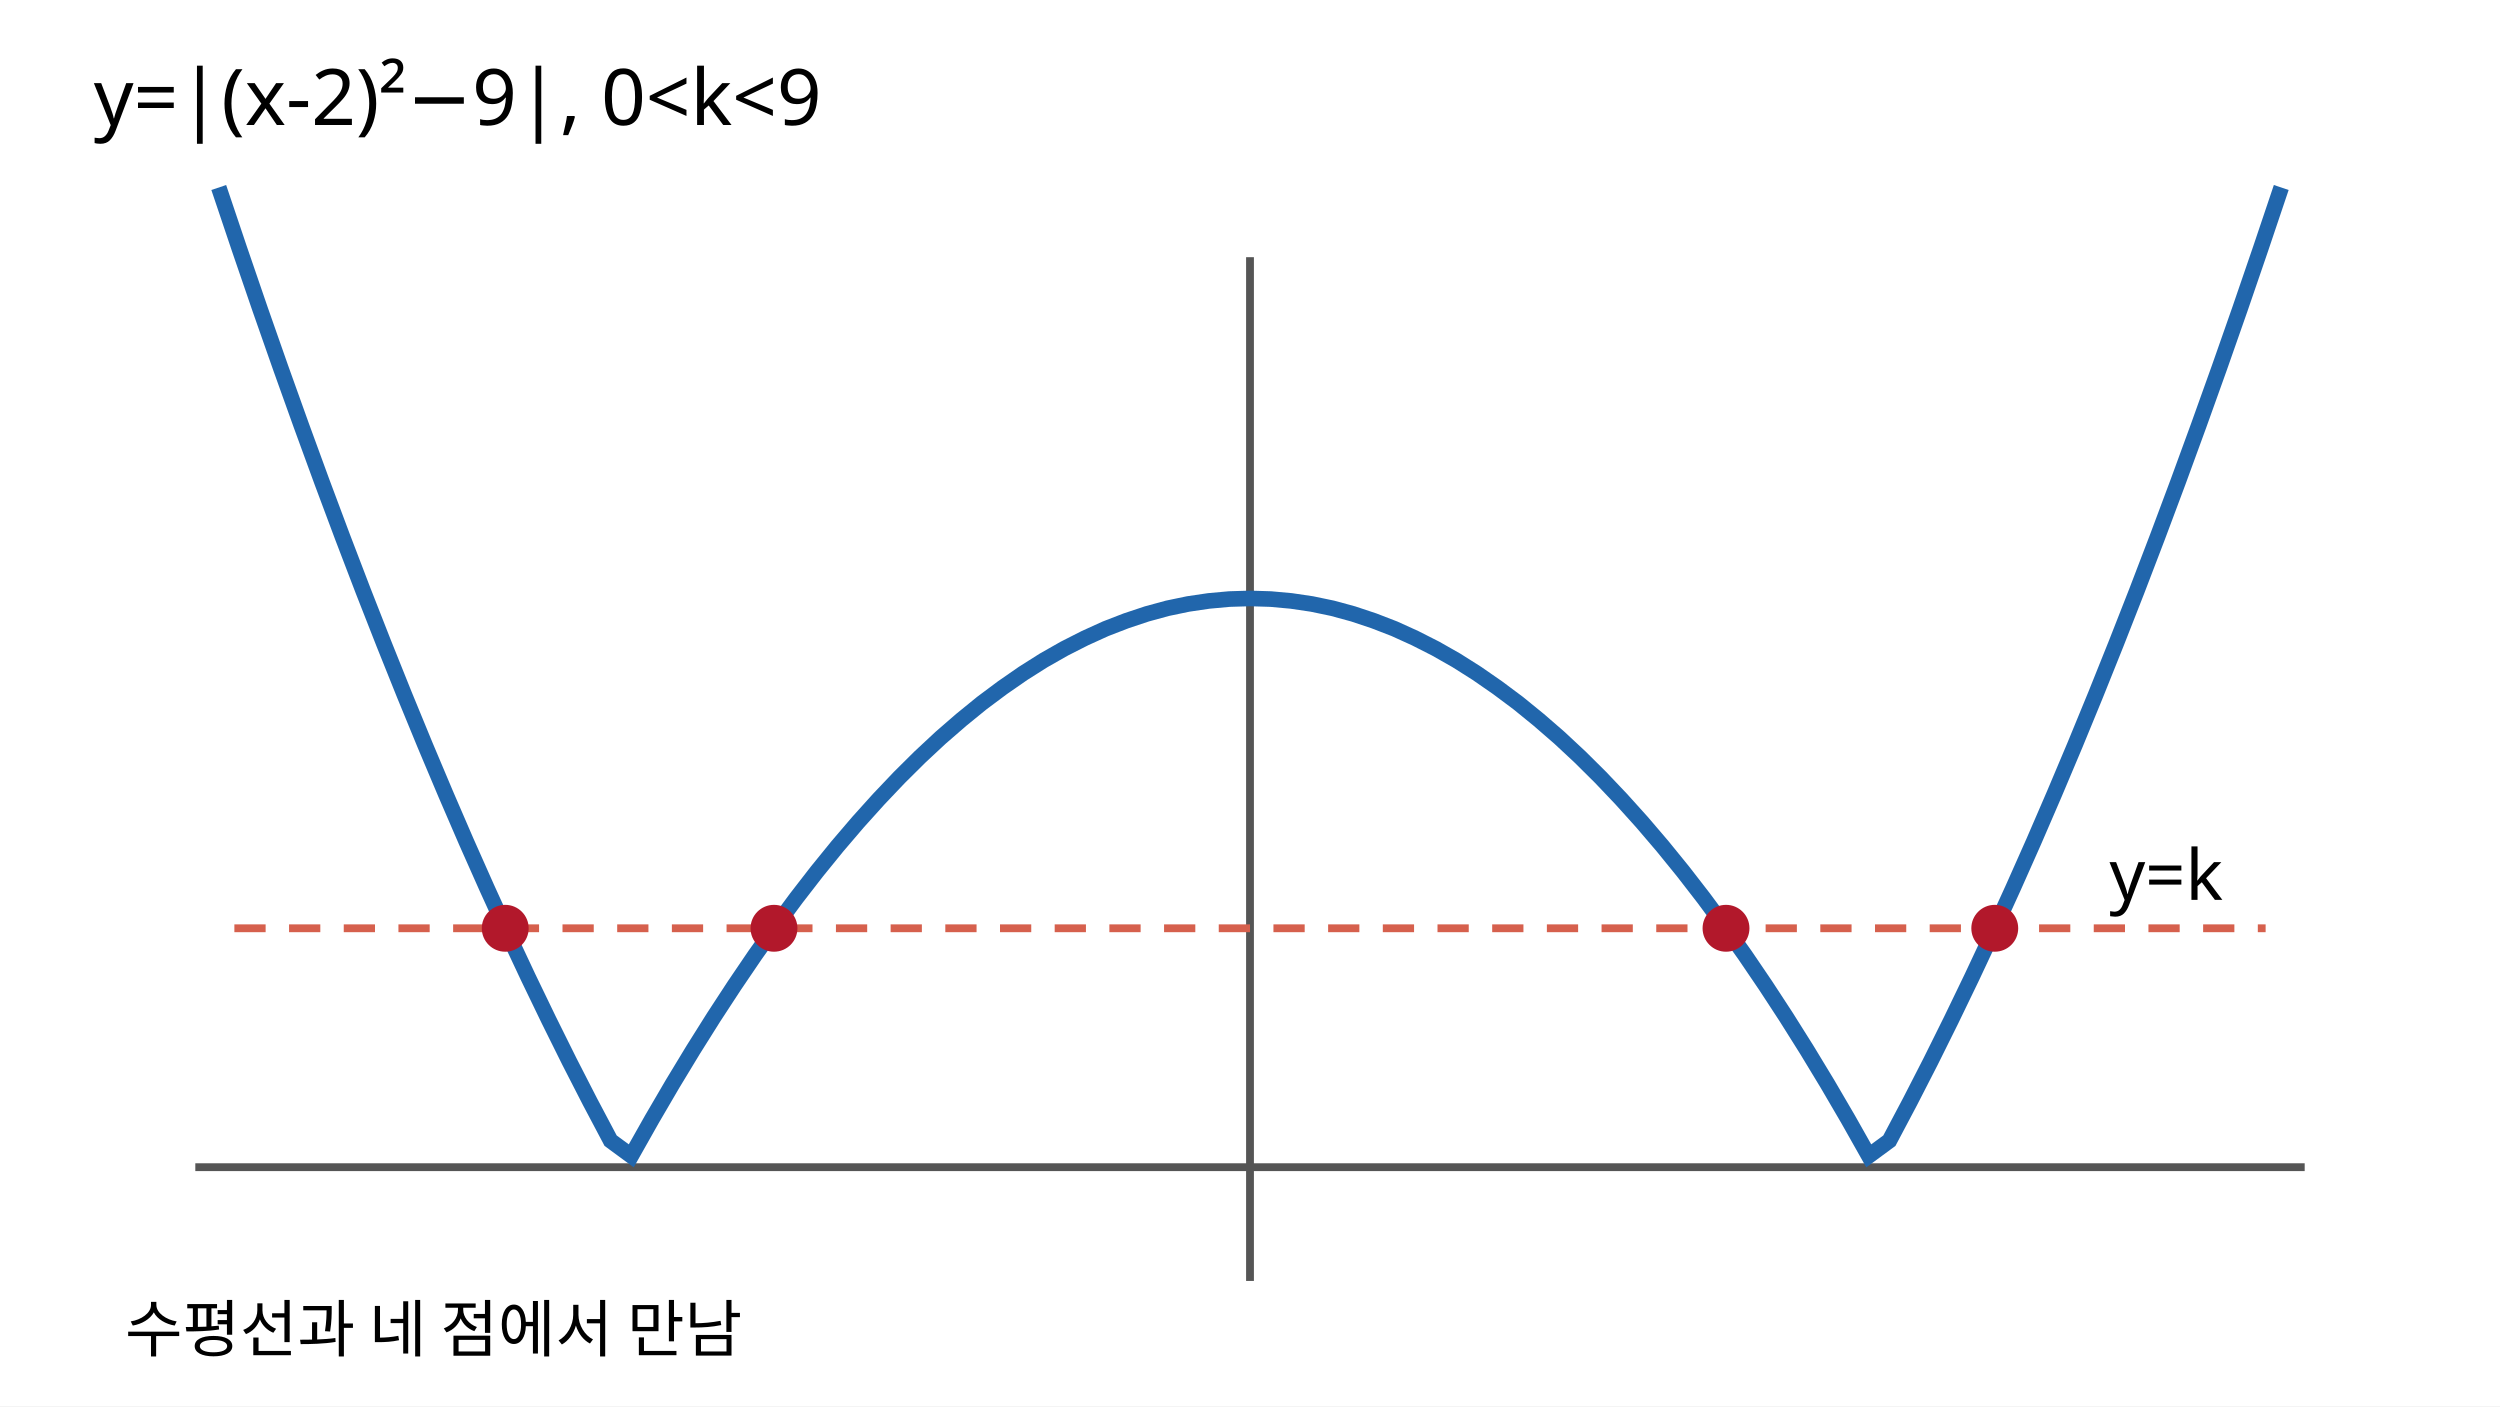
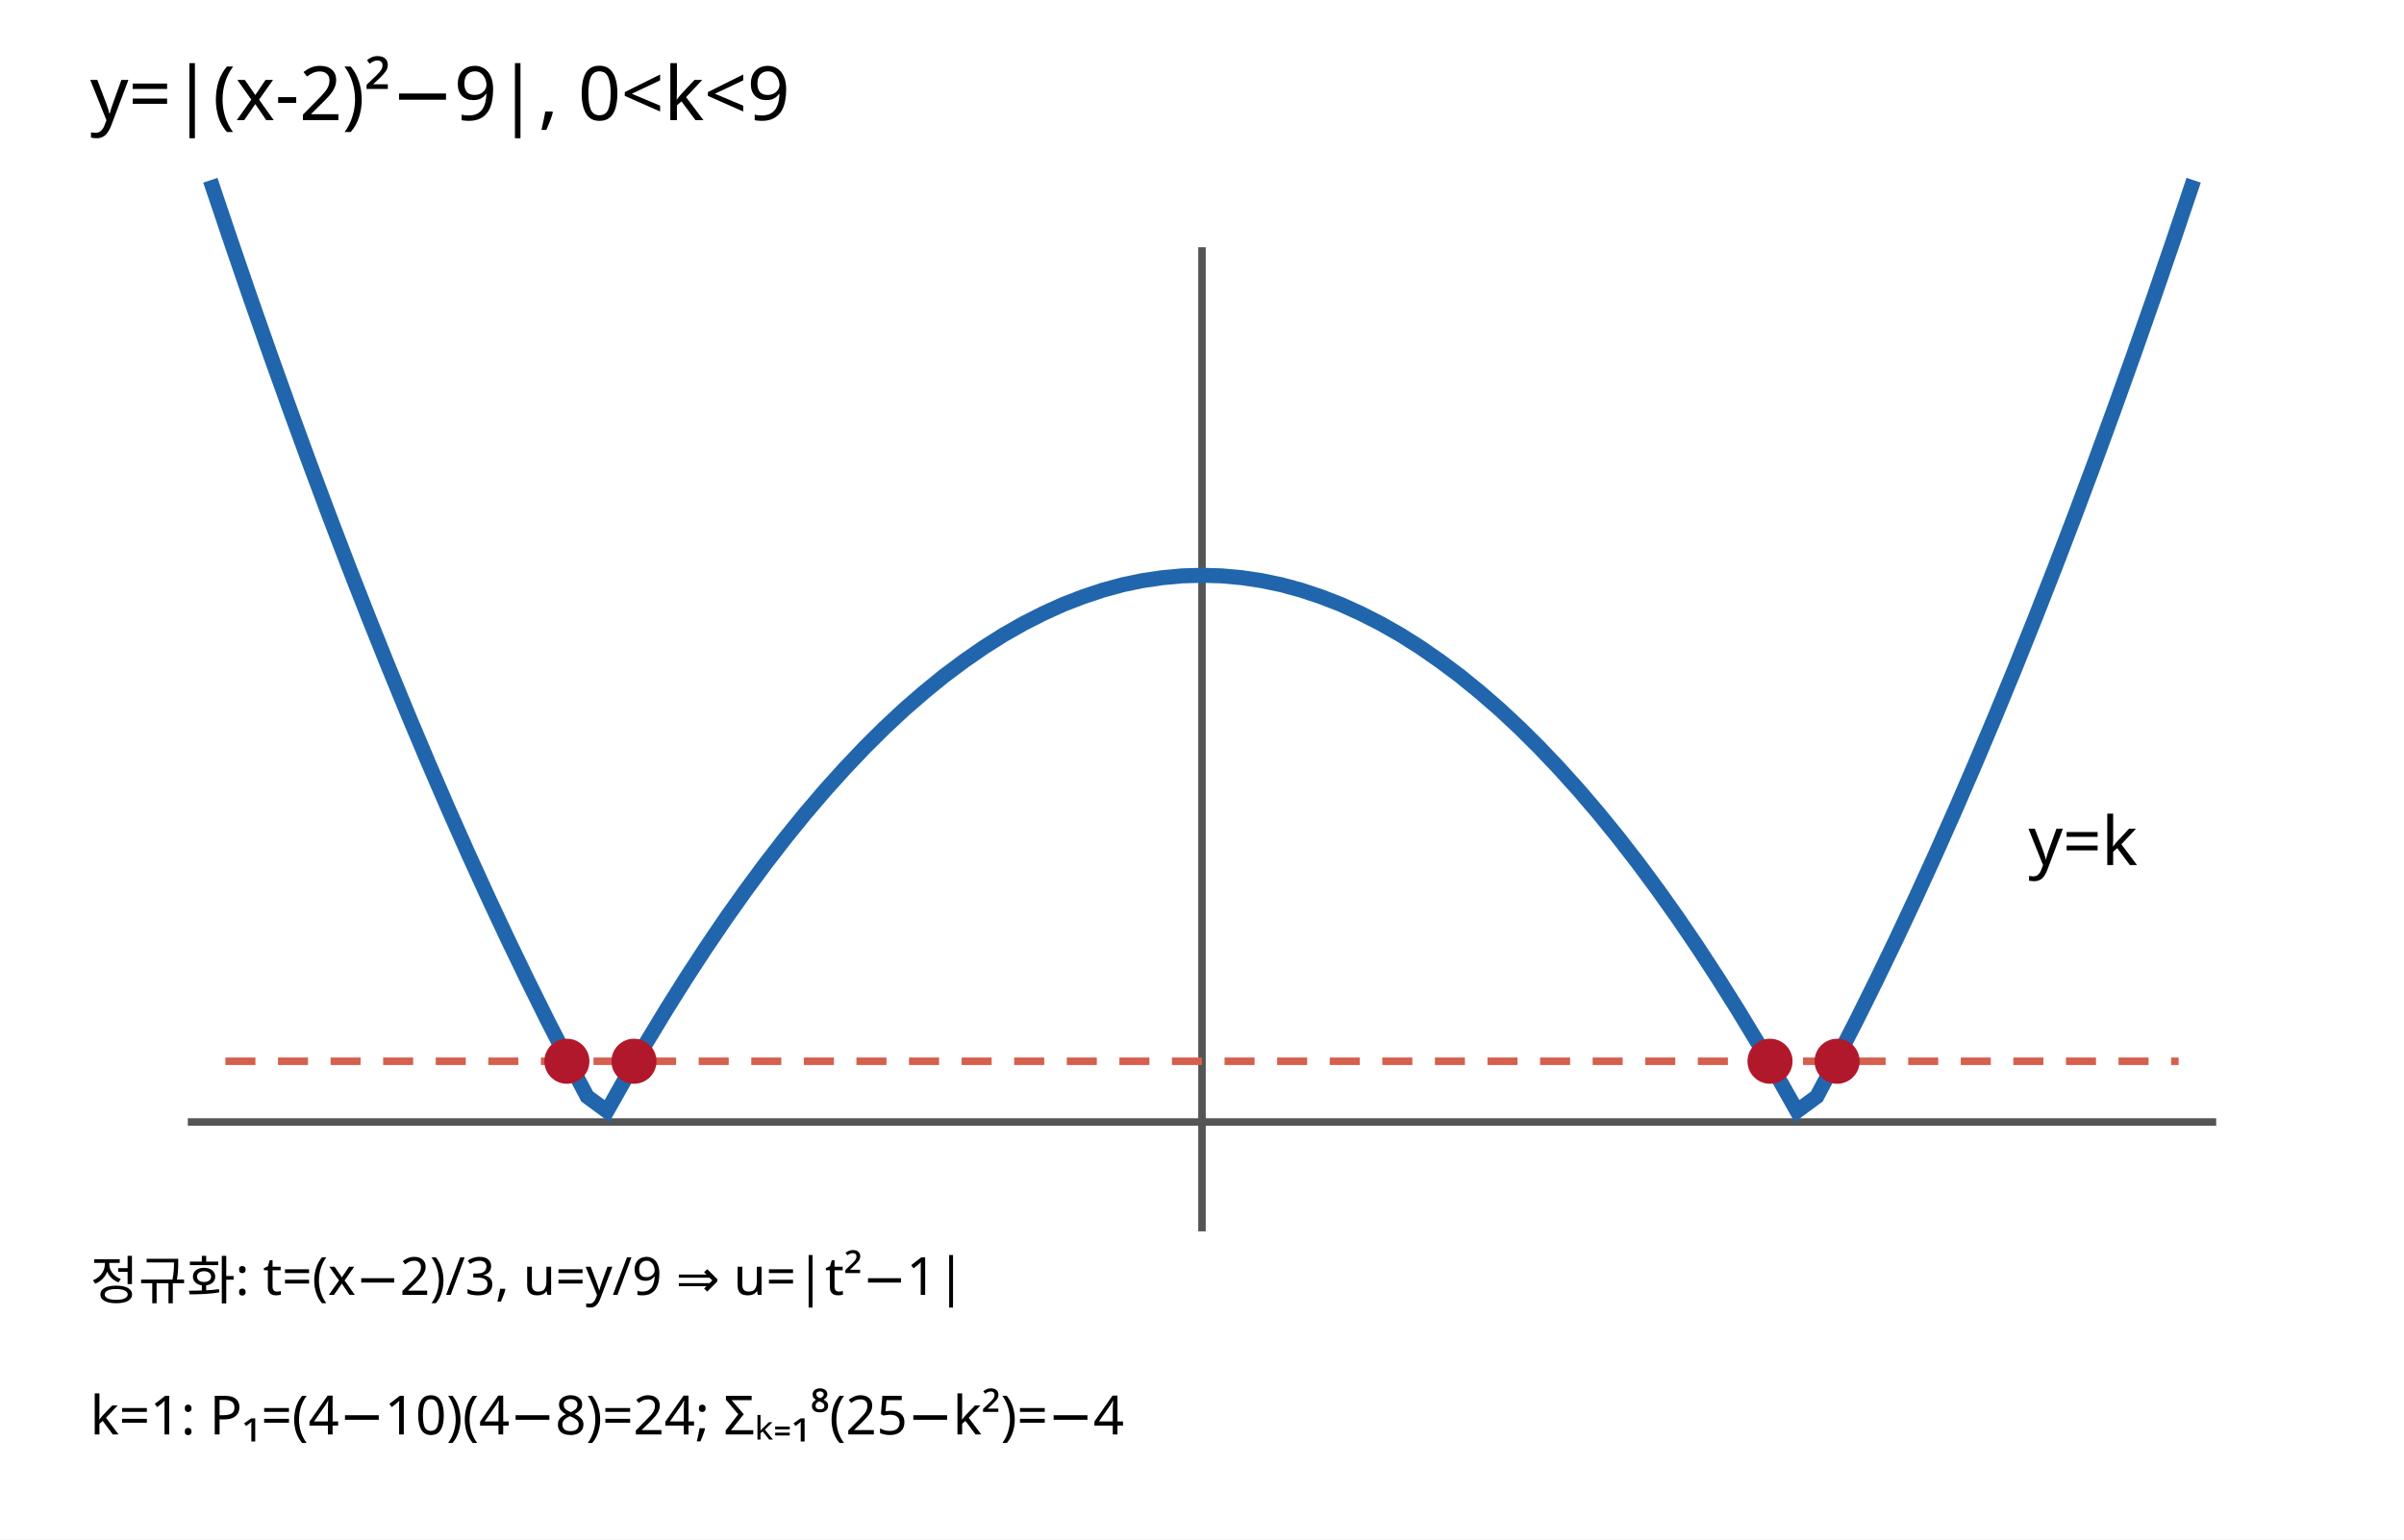
- <svg xmlns="http://www.w3.org/2000/svg" width="640" height="360" viewBox="0 0 320 180" role="img" aria-labelledby="t d">
-   <rect width="320" height="180" fill="white" />
+ <svg xmlns="http://www.w3.org/2000/svg" width="640" height="410" viewBox="0 0 320 205" role="img" aria-labelledby="t d">
+   <rect width="320" height="205" fill="white" />
  <text x="12" y="16" font-size="10" font-family="sans-serif">y=|(x-2)²−9|,  0&lt;k&lt;9</text>
  <line x1="25" y1="149.40" x2="295" y2="149.40" stroke="#555" />
  <line x1="160" y1="32.92" x2="160" y2="163.96" stroke="#555" />
  <polyline points="28.00,24.00 30.64,31.84 33.28,39.54 35.92,47.07 38.56,54.44 41.20,61.66 43.84,68.72 46.48,75.62 49.12,82.35 51.76,88.93 54.40,95.35 57.04,101.61 59.68,107.72 62.32,113.66 64.96,119.45 67.60,125.08 70.24,130.55 72.88,135.87 75.52,141.02 78.16,146.01 80.80,147.95 83.44,143.27 86.08,138.75 88.72,134.39 91.36,130.19 94.00,126.15 96.64,122.26 99.28,118.54 101.92,114.97 104.56,111.56 107.20,108.31 109.84,105.22 112.48,102.29 115.12,99.51 117.76,96.89 120.40,94.43 123.04,92.14 125.68,89.99 128.32,88.02 130.96,86.19 133.60,84.52 136.24,83.02 138.88,81.68 141.52,80.48 144.16,79.46 146.80,78.58 149.44,77.86 152.08,77.31 154.72,76.92 157.36,76.68 160.00,76.60 162.64,76.68 165.28,76.92 167.92,77.31 170.56,77.86 173.20,78.58 175.84,79.46 178.48,80.48 181.12,81.68 183.76,83.02 186.40,84.52 189.04,86.19 191.68,88.02 194.32,89.99 196.96,92.14 199.60,94.43 202.24,96.89 204.88,99.51 207.52,102.29 210.16,105.22 212.80,108.31 215.44,111.56 218.08,114.97 220.72,118.54 223.36,122.26 226.00,126.15 228.64,130.19 231.28,134.39 233.92,138.75 236.56,143.27 239.20,147.95 241.84,146.01 244.48,141.02 247.12,135.87 249.76,130.55 252.40,125.08 255.04,119.45 257.68,113.66 260.32,107.72 262.96,101.61 265.60,95.35 268.24,88.93 270.88,82.35 273.52,75.62 276.16,68.72 278.80,61.66 281.44,54.44 284.08,47.07 286.72,39.54 289.36,31.84 292.00,24.00" fill="none" stroke="#2166ac" stroke-width="2" />
-   <line x1="30" y1="118.82" x2="290" y2="118.82" stroke="#d6604d" stroke-dasharray="4 3" />
+   <line x1="30" y1="141.31" x2="290" y2="141.31" stroke="#d6604d" stroke-dasharray="4 3" />
  <text x="270" y="115.18" font-size="9" font-family="sans-serif">y=k</text>
-   <circle cx="64.67" cy="118.82" r="3" fill="#b2182b" />
-   <circle cx="99.07" cy="118.82" r="3" fill="#b2182b" />
-   <circle cx="220.93" cy="118.82" r="3" fill="#b2182b" />
-   <circle cx="255.33" cy="118.82" r="3" fill="#b2182b" />
-   <text x="16" y="173" font-size="8" font-family="sans-serif">수평선과 네 점에서 만남</text>
+   <circle cx="75.46" cy="141.31" r="3" fill="#b2182b" />
+   <circle cx="84.39" cy="141.31" r="3" fill="#b2182b" />
+   <circle cx="235.61" cy="141.31" r="3" fill="#b2182b" />
+   <circle cx="244.54" cy="141.31" r="3" fill="#b2182b" />
+   <text x="12" y="173" font-size="7" font-family="sans-serif">정규화: t=(x−2)/3, u=y/9 ⇒ u=|t²−1|</text>
+   <text x="12" y="191" font-size="7.2" font-family="sans-serif">k=1: P₁=(4−10)(4−8)=24; Σₖ₌₁⁸(25−k²)=−4</text>
</svg>
